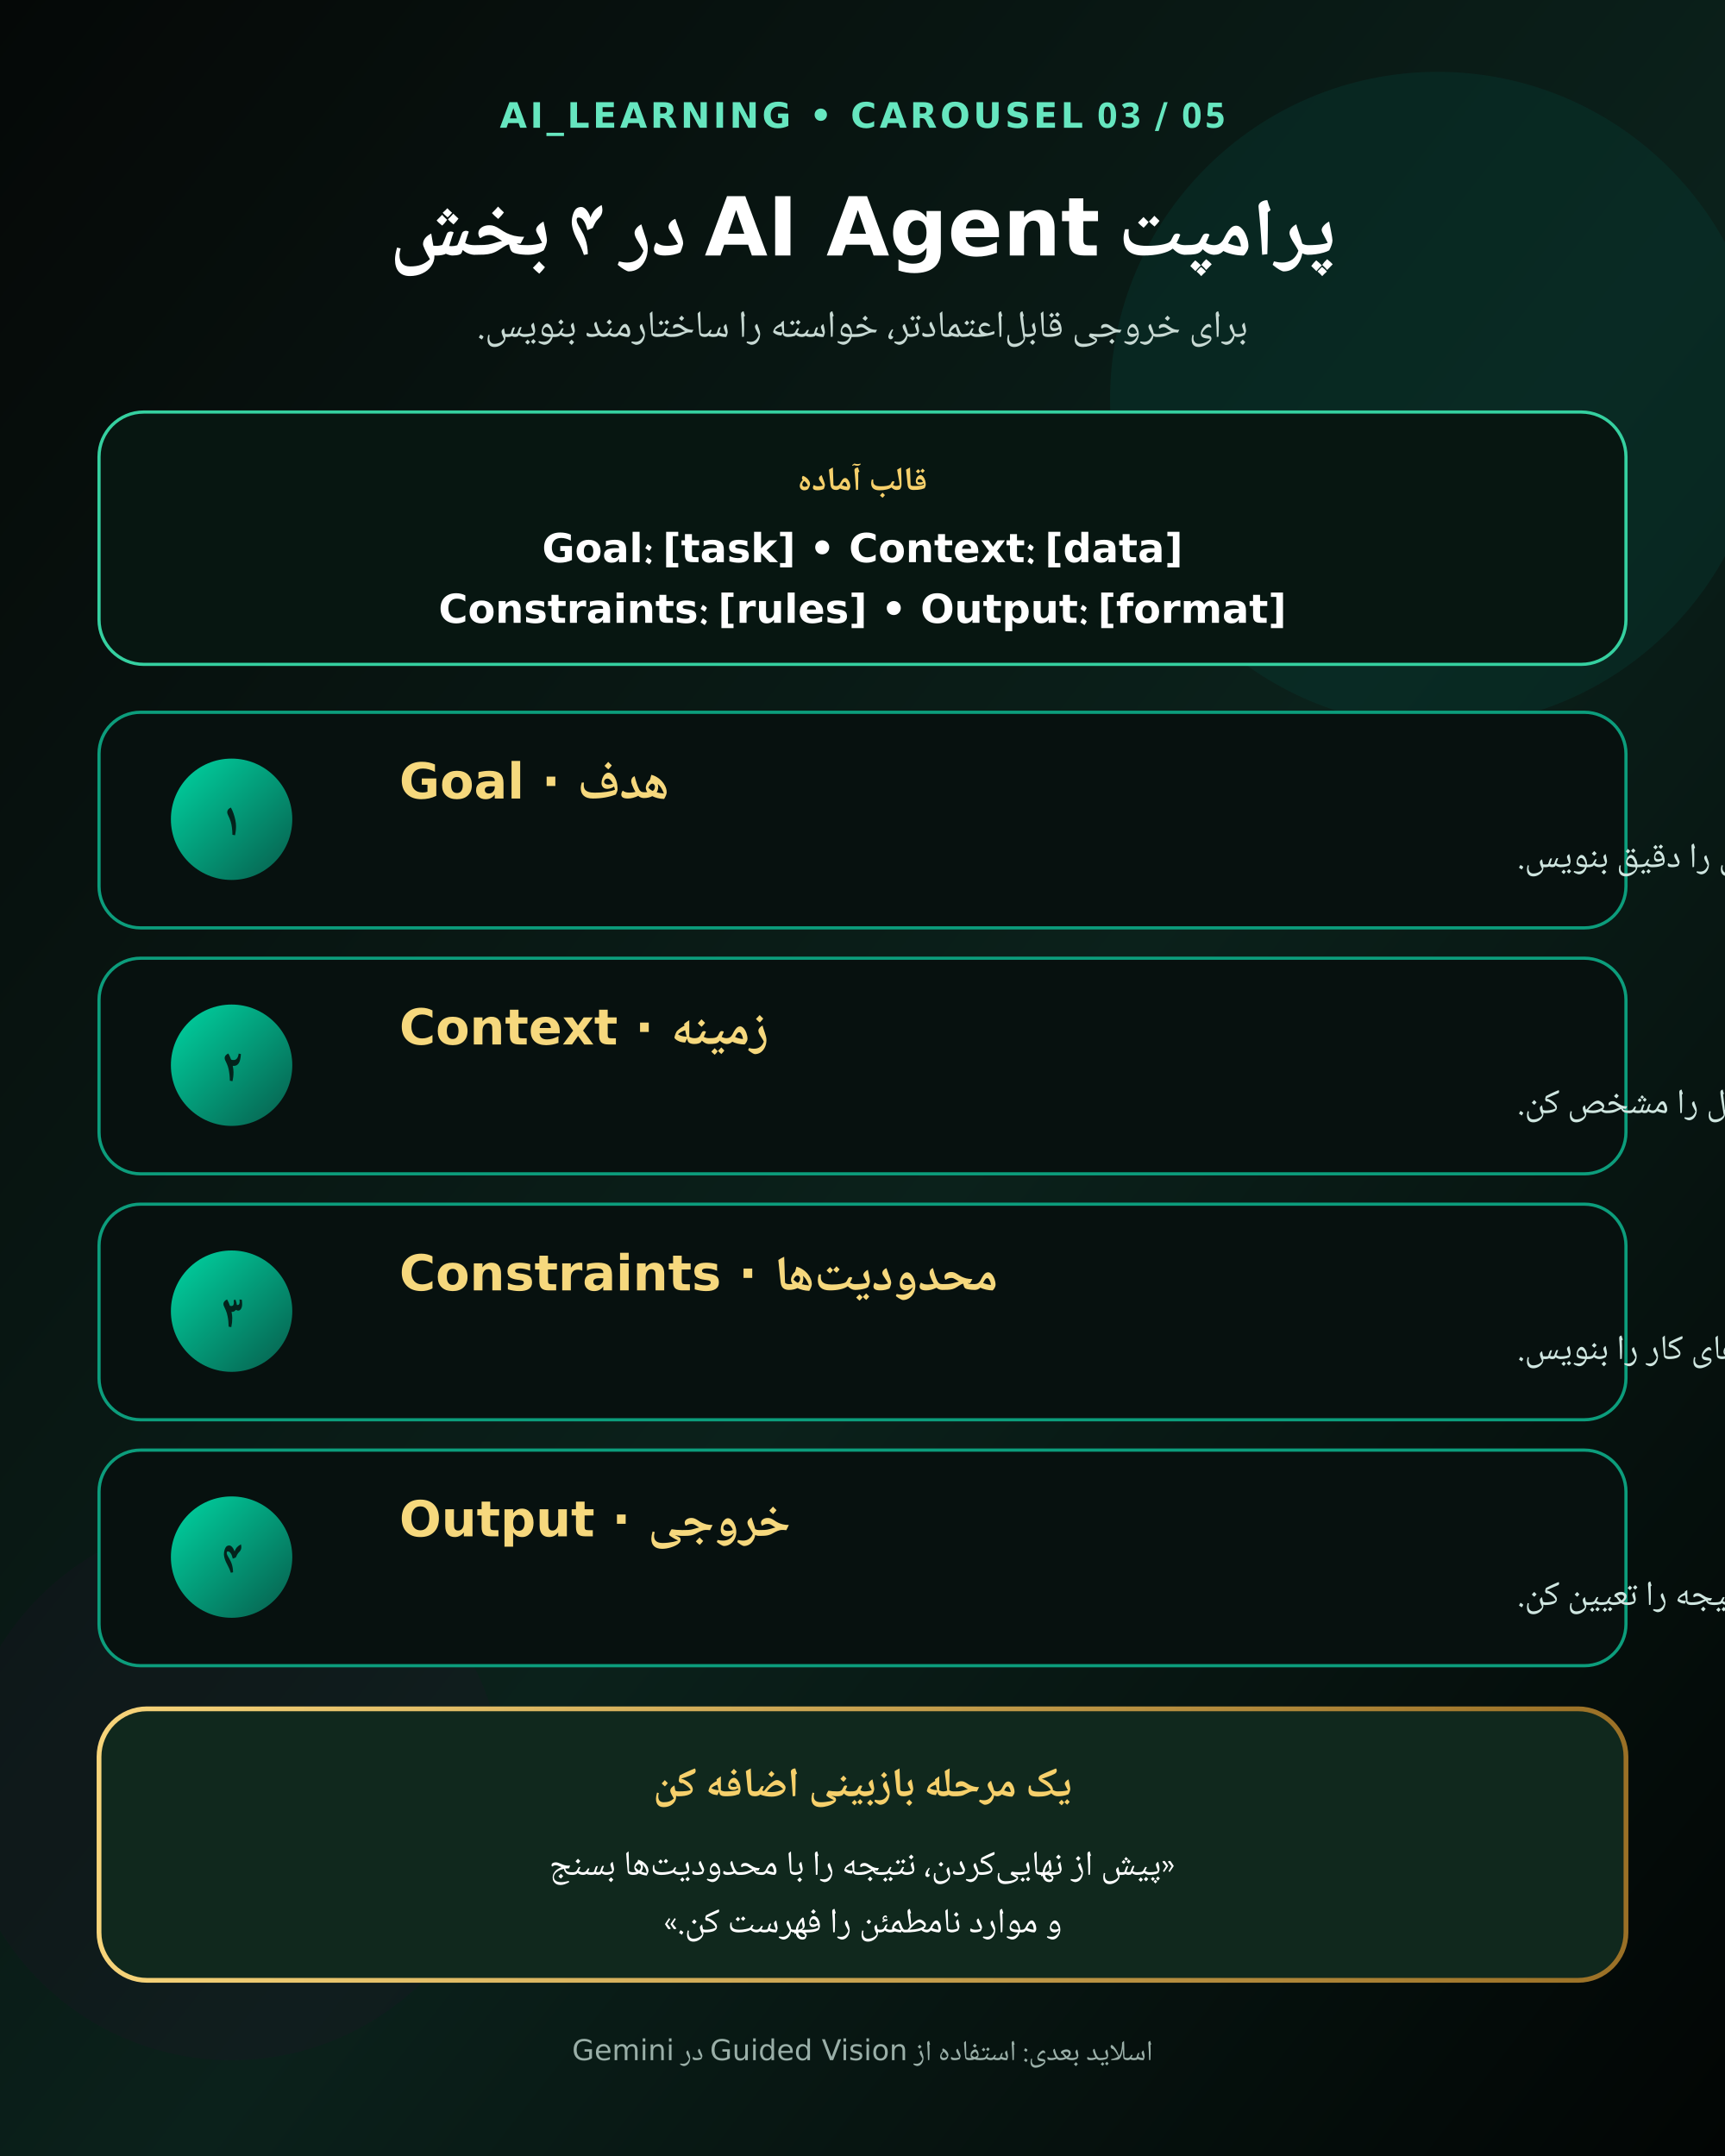
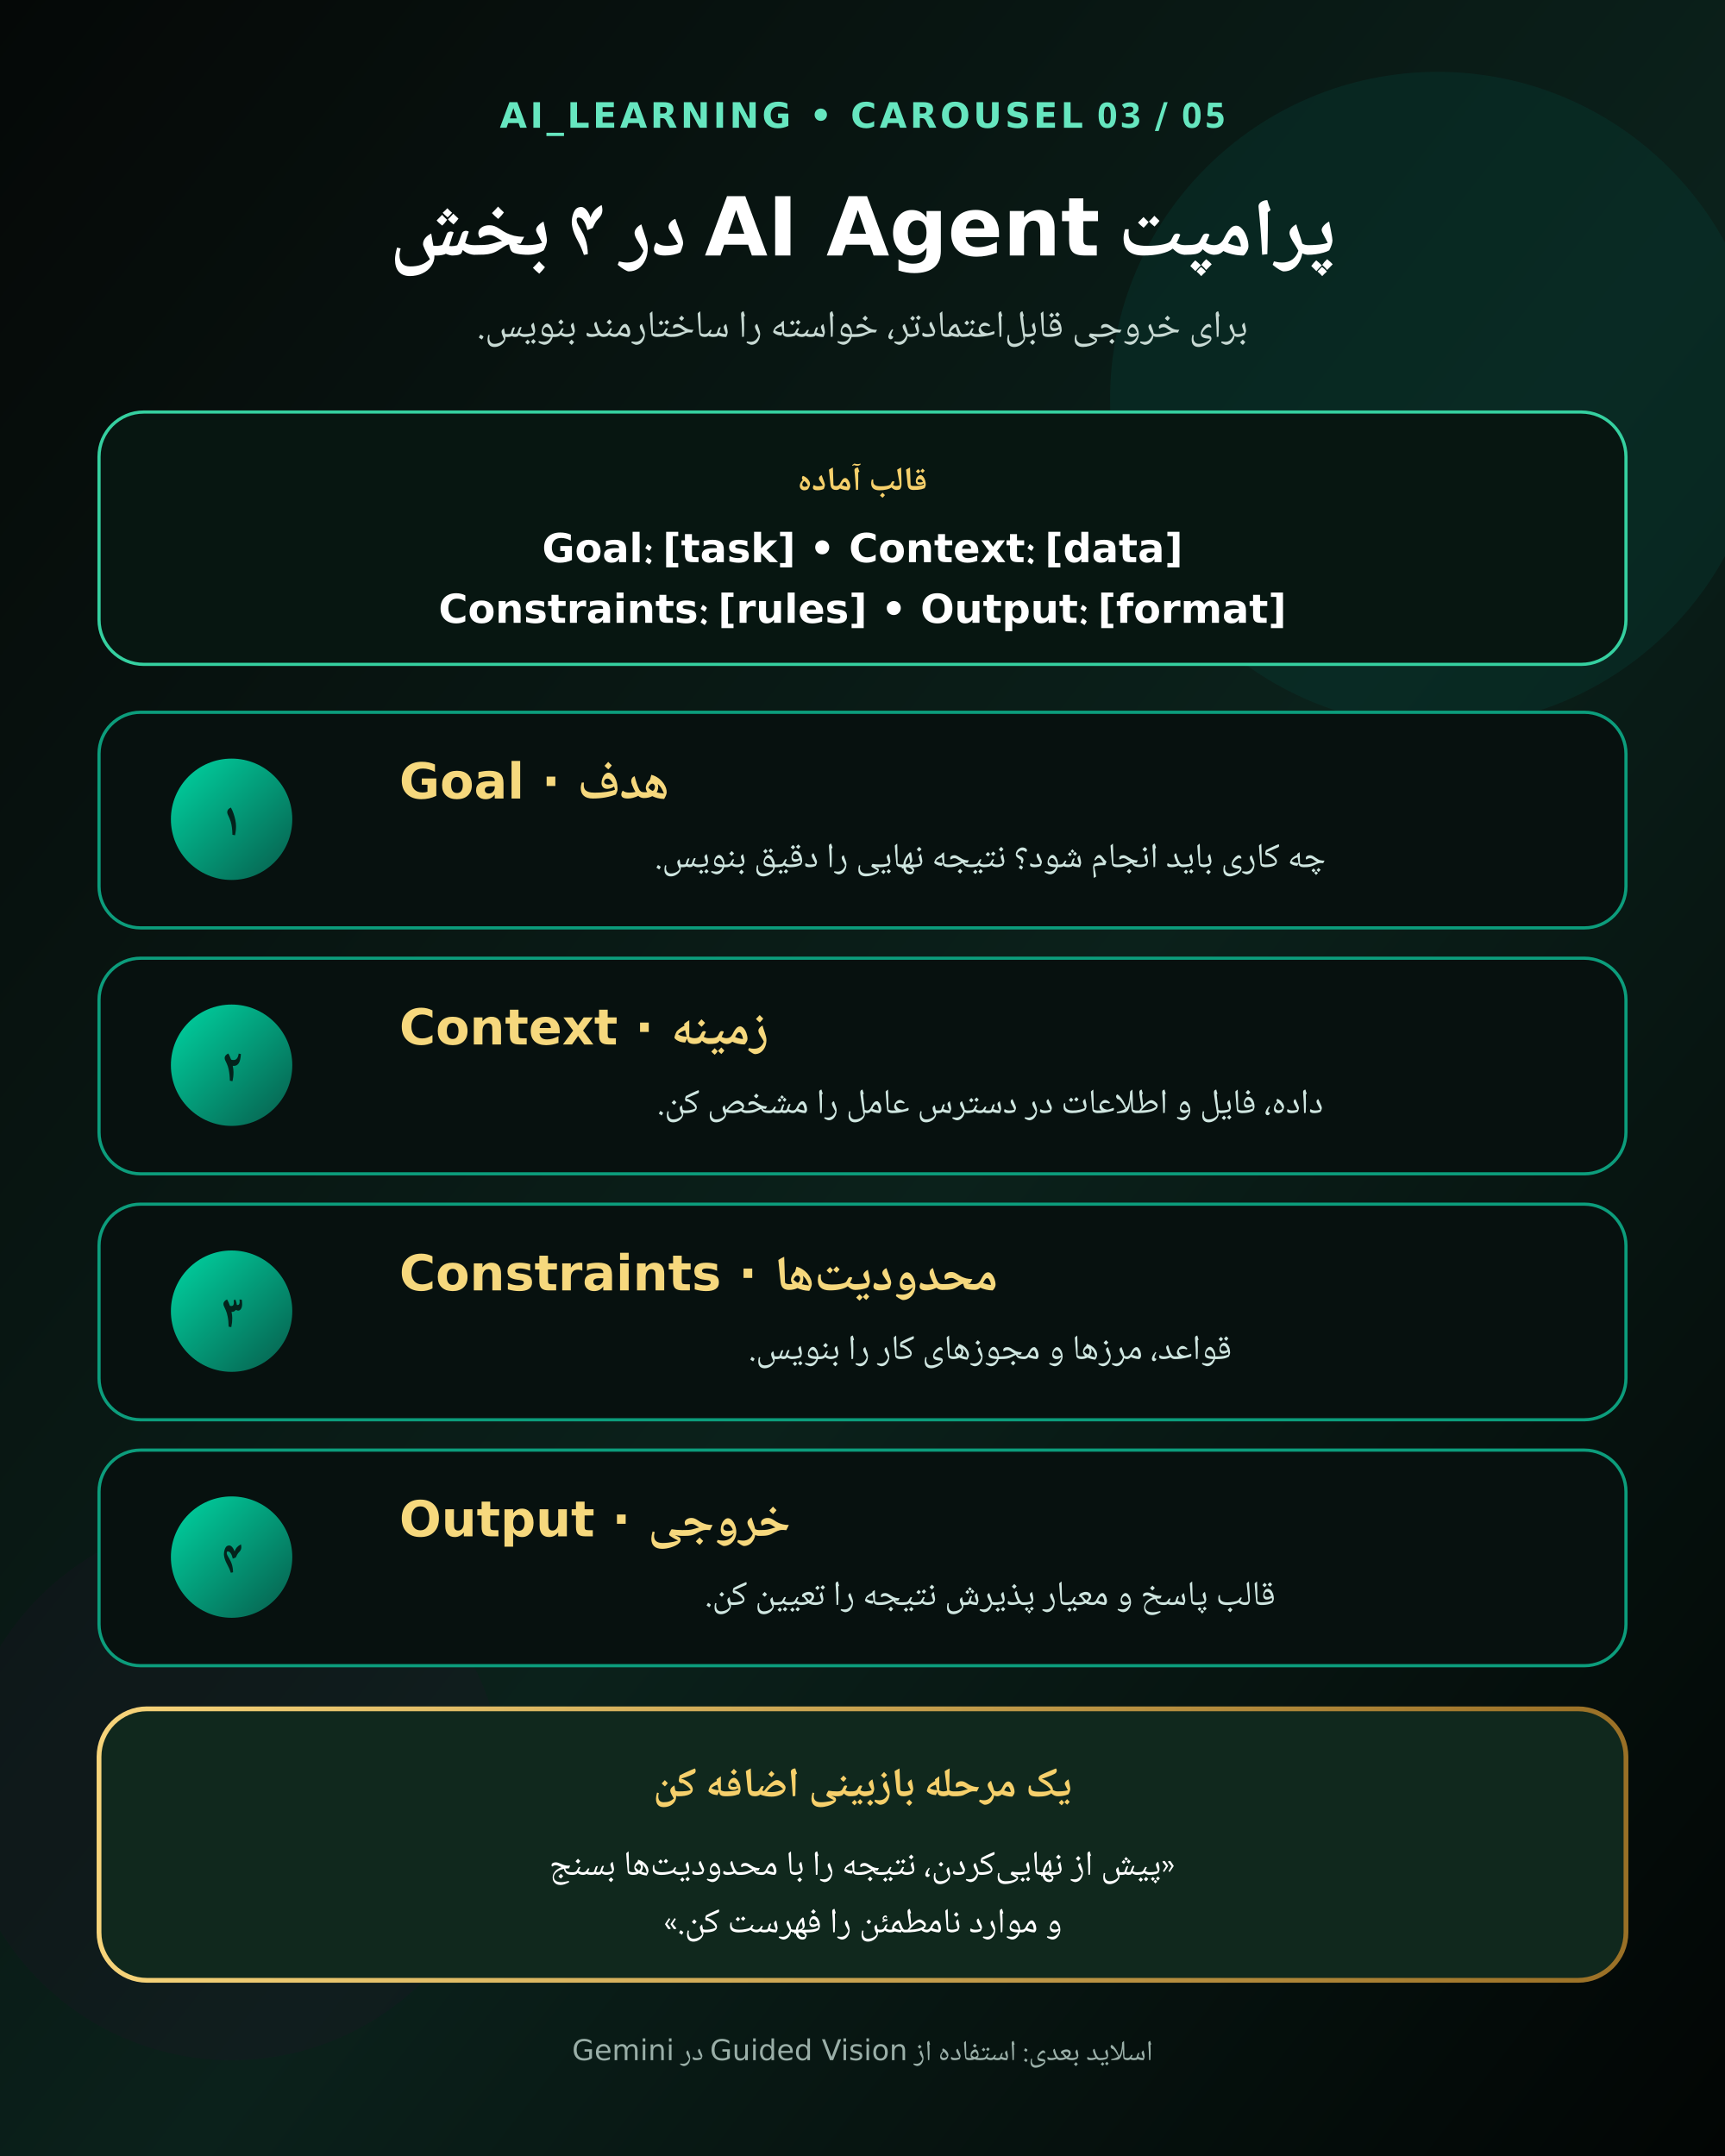
<svg xmlns="http://www.w3.org/2000/svg" width="1080" height="1350" viewBox="0 0 1080 1350">
  <defs>
    <linearGradient id="bg" x1="0" y1="0" x2="1" y2="1">
      <stop offset="0" stop-color="#050807" />
      <stop offset=".55" stop-color="#0b211b" />
      <stop offset="1" stop-color="#020504" />
    </linearGradient>
    <linearGradient id="emerald" x1="0" y1="0" x2="1" y2="1">
      <stop stop-color="#00d6a3" />
      <stop offset="1" stop-color="#075c4b" />
    </linearGradient>
    <linearGradient id="gold" x1="0" y1="0" x2="1" y2="0">
      <stop stop-color="#f7d47a" />
      <stop offset="1" stop-color="#9a7026" />
    </linearGradient>
  </defs>
  <rect width="1080" height="1350" fill="url(#bg)" />
  <circle cx="900" cy="250" r="205" fill="#063a32" opacity=".38" />
  <circle cx="145" cy="1120" r="170" fill="#24102a" opacity=".2" />
  <g font-family="Vazirmatn, 'Noto Naskh Arabic', 'Noto Sans Arabic', Tahoma, DejaVu Sans, sans-serif">
    <text x="540" y="80" text-anchor="middle" fill="#66e6bf" font-size="22" font-weight="700" letter-spacing="2">AI_LEARNING  •  CAROUSEL  03 / 05</text>
    <text x="540" y="160" text-anchor="middle" fill="#ffffff" font-size="51" font-weight="700" direction="rtl">پرامپت AI Agent در ۴ بخش</text>
    <text x="540" y="211" text-anchor="middle" fill="#c7d9d3" font-size="24" direction="rtl">برای خروجی قابل‌اعتمادتر، خواسته را ساختارمند بنویس.</text>
    <rect x="62" y="258" width="956" height="158" rx="28" fill="#071611" stroke="#35d0a0" stroke-width="2" />
    <text x="540" y="307" text-anchor="middle" fill="#f6d06b" font-size="21" font-weight="700" direction="rtl">قالب آماده</text>
    <text x="540" y="352" text-anchor="middle" fill="#ffffff" font-size="25" font-weight="700" direction="ltr">Goal: [task]  •  Context: [data]</text>
    <text x="540" y="390" text-anchor="middle" fill="#ffffff" font-size="25" font-weight="700" direction="ltr">Constraints: [rules]  •  Output: [format]</text>
    <rect x="62" y="446" width="956" height="135" rx="26" fill="#07110f" stroke="#0c9d7c" stroke-width="2" />
    <circle cx="145" cy="513" r="38" fill="url(#emerald)" />
    <text x="145" y="523" text-anchor="middle" fill="#04231c" font-size="29" font-weight="700">۱</text>
    <text x="250" y="500" text-anchor="start" fill="#f6d87d" font-size="31" font-weight="700">Goal · هدف</text>
-     <text x="950" y="543" text-anchor="end" fill="#cfe6e0" font-size="22" direction="rtl">چه کاری باید انجام شود؟ نتیجه نهایی را دقیق بنویس.</text>
+     <text x="620" y="543" text-anchor="middle" fill="#cfe6e0" font-size="22" direction="rtl">چه کاری باید انجام شود؟ نتیجه نهایی را دقیق بنویس.</text>
    <rect x="62" y="600" width="956" height="135" rx="26" fill="#07110f" stroke="#0c9d7c" stroke-width="2" />
    <circle cx="145" cy="667" r="38" fill="url(#emerald)" />
    <text x="145" y="677" text-anchor="middle" fill="#04231c" font-size="29" font-weight="700">۲</text>
    <text x="250" y="654" text-anchor="start" fill="#f6d87d" font-size="31" font-weight="700">Context · زمینه</text>
-     <text x="950" y="697" text-anchor="end" fill="#cfe6e0" font-size="22" direction="rtl">داده، فایل و اطلاعات در دسترس عامل را مشخص کن.</text>
+     <text x="620" y="697" text-anchor="middle" fill="#cfe6e0" font-size="22" direction="rtl">داده، فایل و اطلاعات در دسترس عامل را مشخص کن.</text>
    <rect x="62" y="754" width="956" height="135" rx="26" fill="#07110f" stroke="#0c9d7c" stroke-width="2" />
    <circle cx="145" cy="821" r="38" fill="url(#emerald)" />
    <text x="145" y="831" text-anchor="middle" fill="#04231c" font-size="29" font-weight="700">۳</text>
    <text x="250" y="808" text-anchor="start" fill="#f6d87d" font-size="31" font-weight="700">Constraints · محدودیت‌ها</text>
-     <text x="950" y="851" text-anchor="end" fill="#cfe6e0" font-size="22" direction="rtl">قواعد، مرزها و مجوزهای کار را بنویس.</text>
+     <text x="620" y="851" text-anchor="middle" fill="#cfe6e0" font-size="22" direction="rtl">قواعد، مرزها و مجوزهای کار را بنویس.</text>
    <rect x="62" y="908" width="956" height="135" rx="26" fill="#07110f" stroke="#0c9d7c" stroke-width="2" />
    <circle cx="145" cy="975" r="38" fill="url(#emerald)" />
    <text x="145" y="985" text-anchor="middle" fill="#04231c" font-size="29" font-weight="700">۴</text>
    <text x="250" y="962" text-anchor="start" fill="#f6d87d" font-size="31" font-weight="700">Output · خروجی</text>
-     <text x="950" y="1005" text-anchor="end" fill="#cfe6e0" font-size="22" direction="rtl">قالب پاسخ و معیار پذیرش نتیجه را تعیین کن.</text>
+     <text x="620" y="1005" text-anchor="middle" fill="#cfe6e0" font-size="22" direction="rtl">قالب پاسخ و معیار پذیرش نتیجه را تعیین کن.</text>
    <rect x="62" y="1070" width="956" height="170" rx="30" fill="#10281d" stroke="url(#gold)" stroke-width="3" />
    <text x="540" y="1125" text-anchor="middle" fill="#f6d06b" font-size="26" font-weight="700" direction="rtl">یک مرحله بازبینی اضافه کن</text>
    <text x="540" y="1174" text-anchor="middle" fill="#ffffff" font-size="22" direction="rtl">«پیش از نهایی‌کردن، نتیجه را با محدودیت‌ها بسنج</text>
    <text x="540" y="1210" text-anchor="middle" fill="#ffffff" font-size="22" direction="rtl">و موارد نامطمئن را فهرست کن.»</text>
    <text x="540" y="1290" text-anchor="middle" fill="#9aafa8" font-size="18" direction="rtl">اسلاید بعدی: استفاده از Guided Vision در Gemini</text>
  </g>
</svg>
